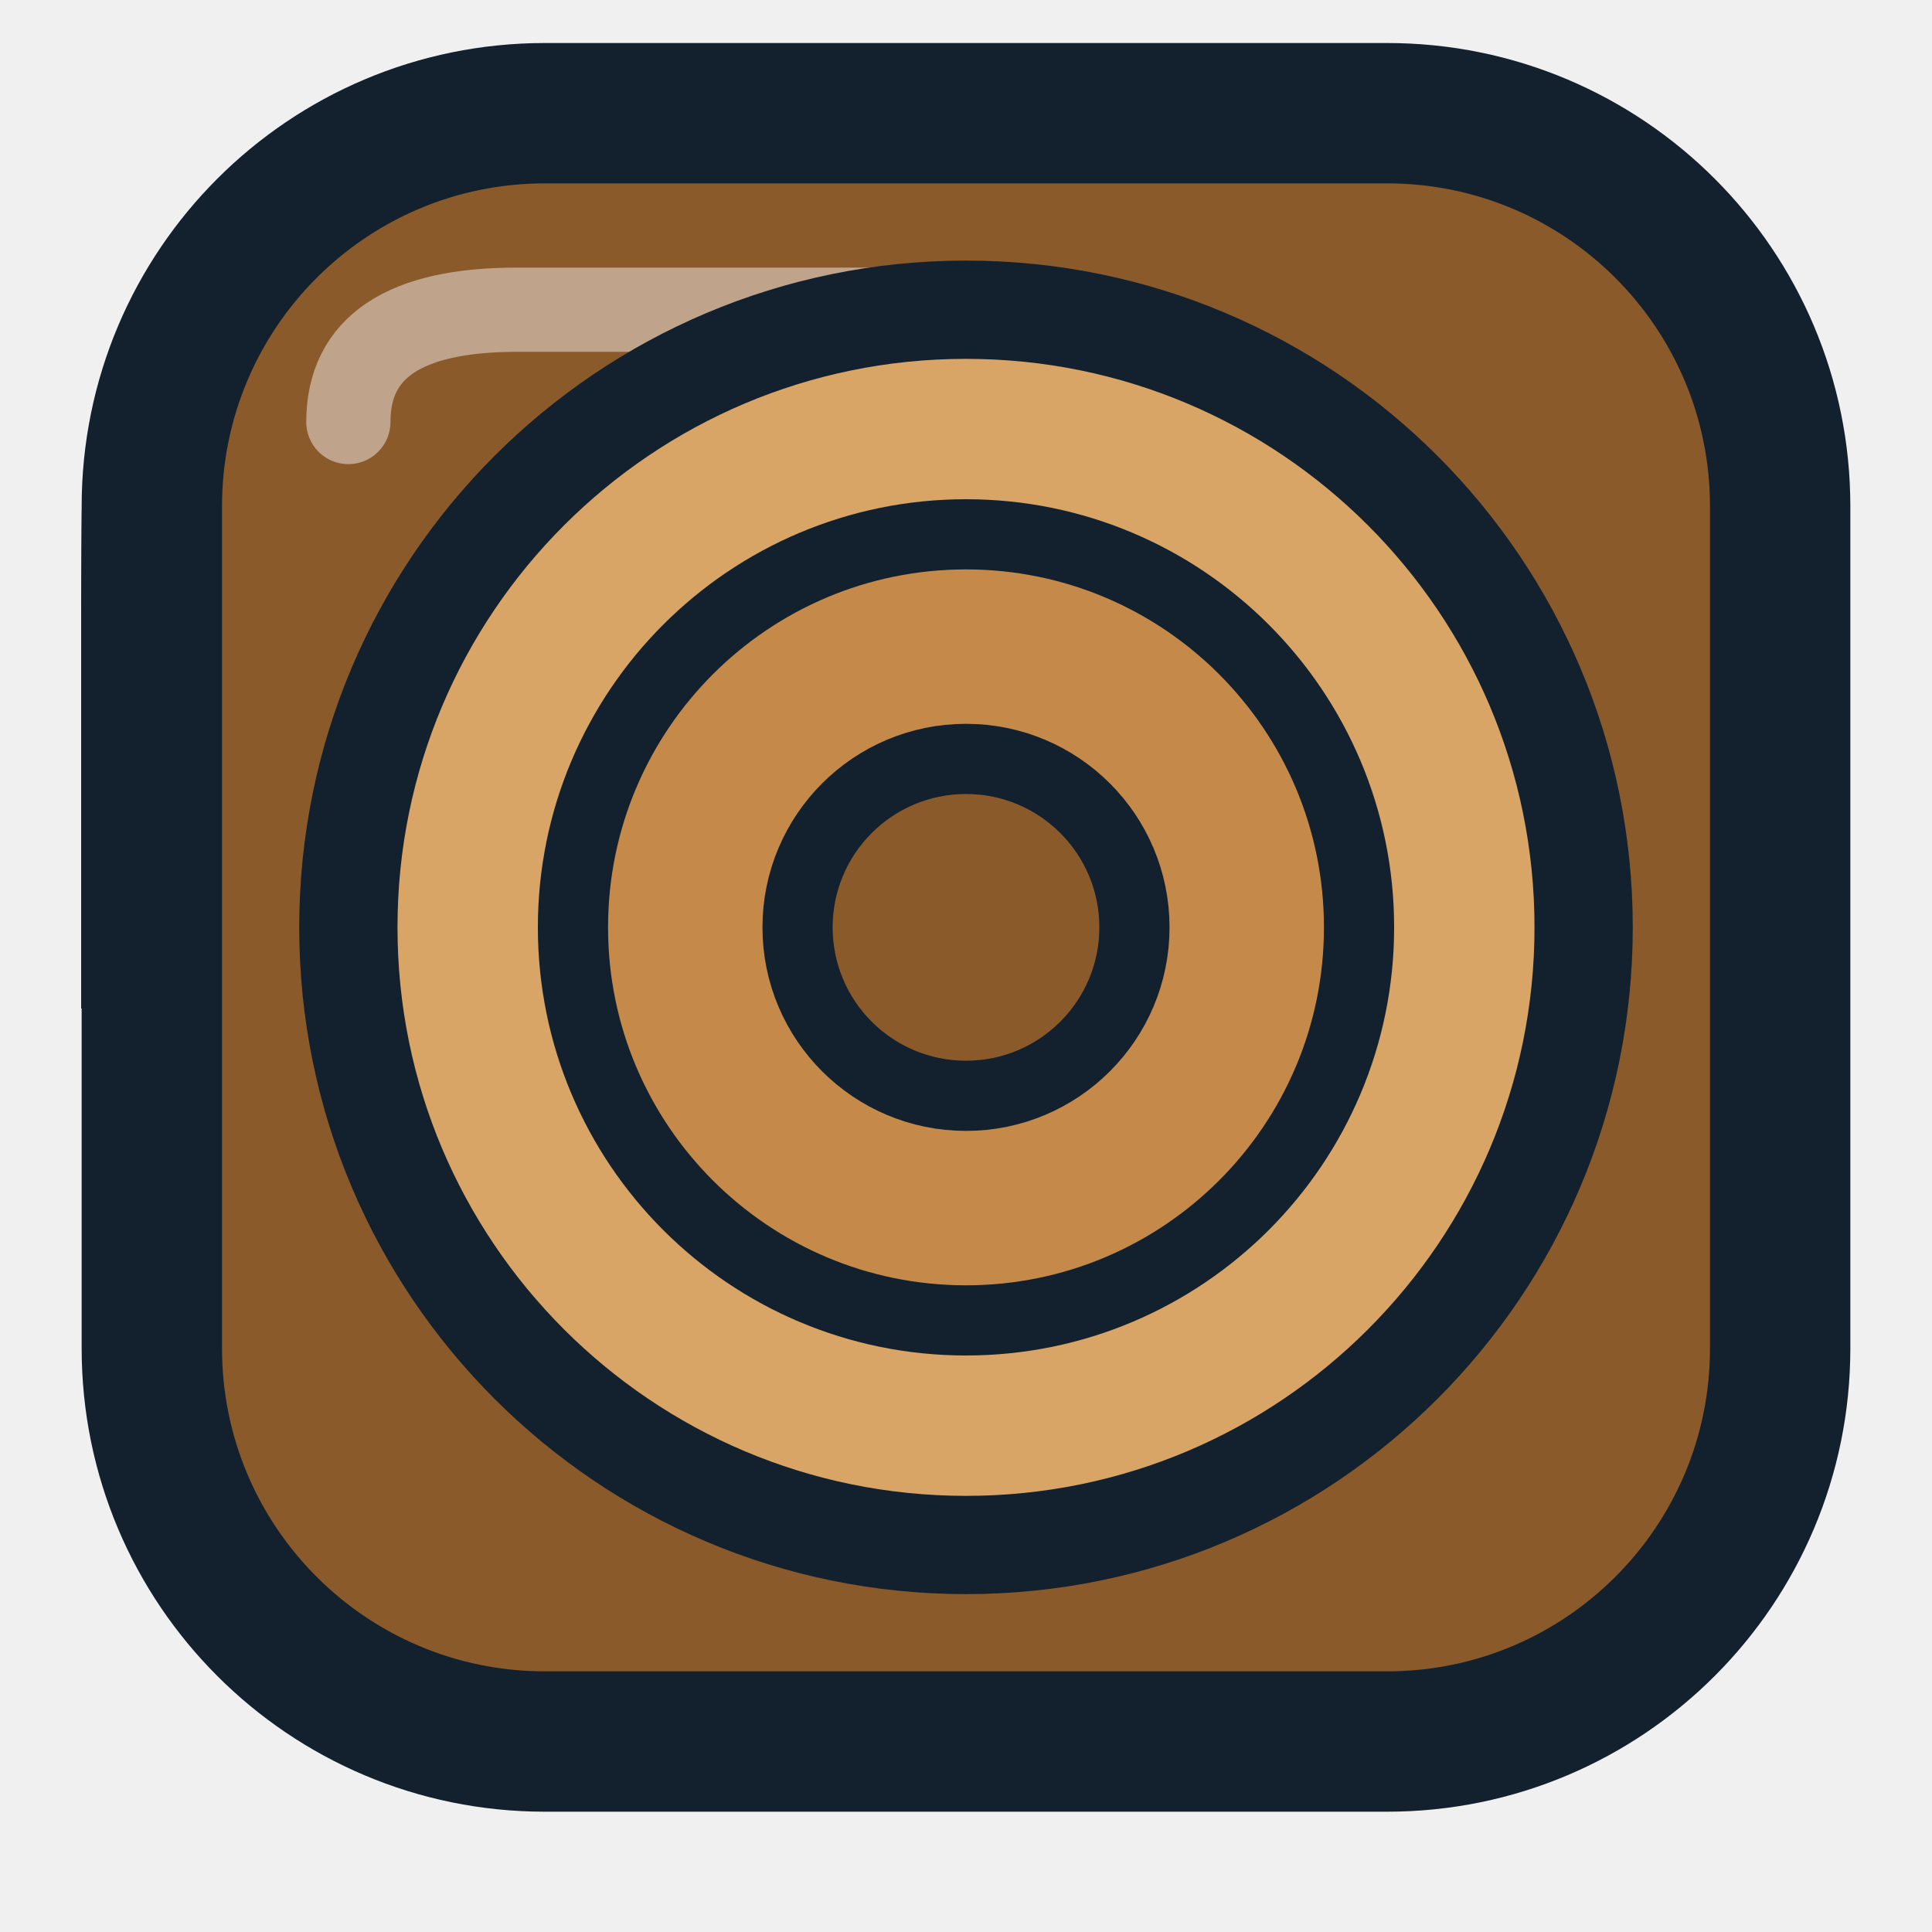
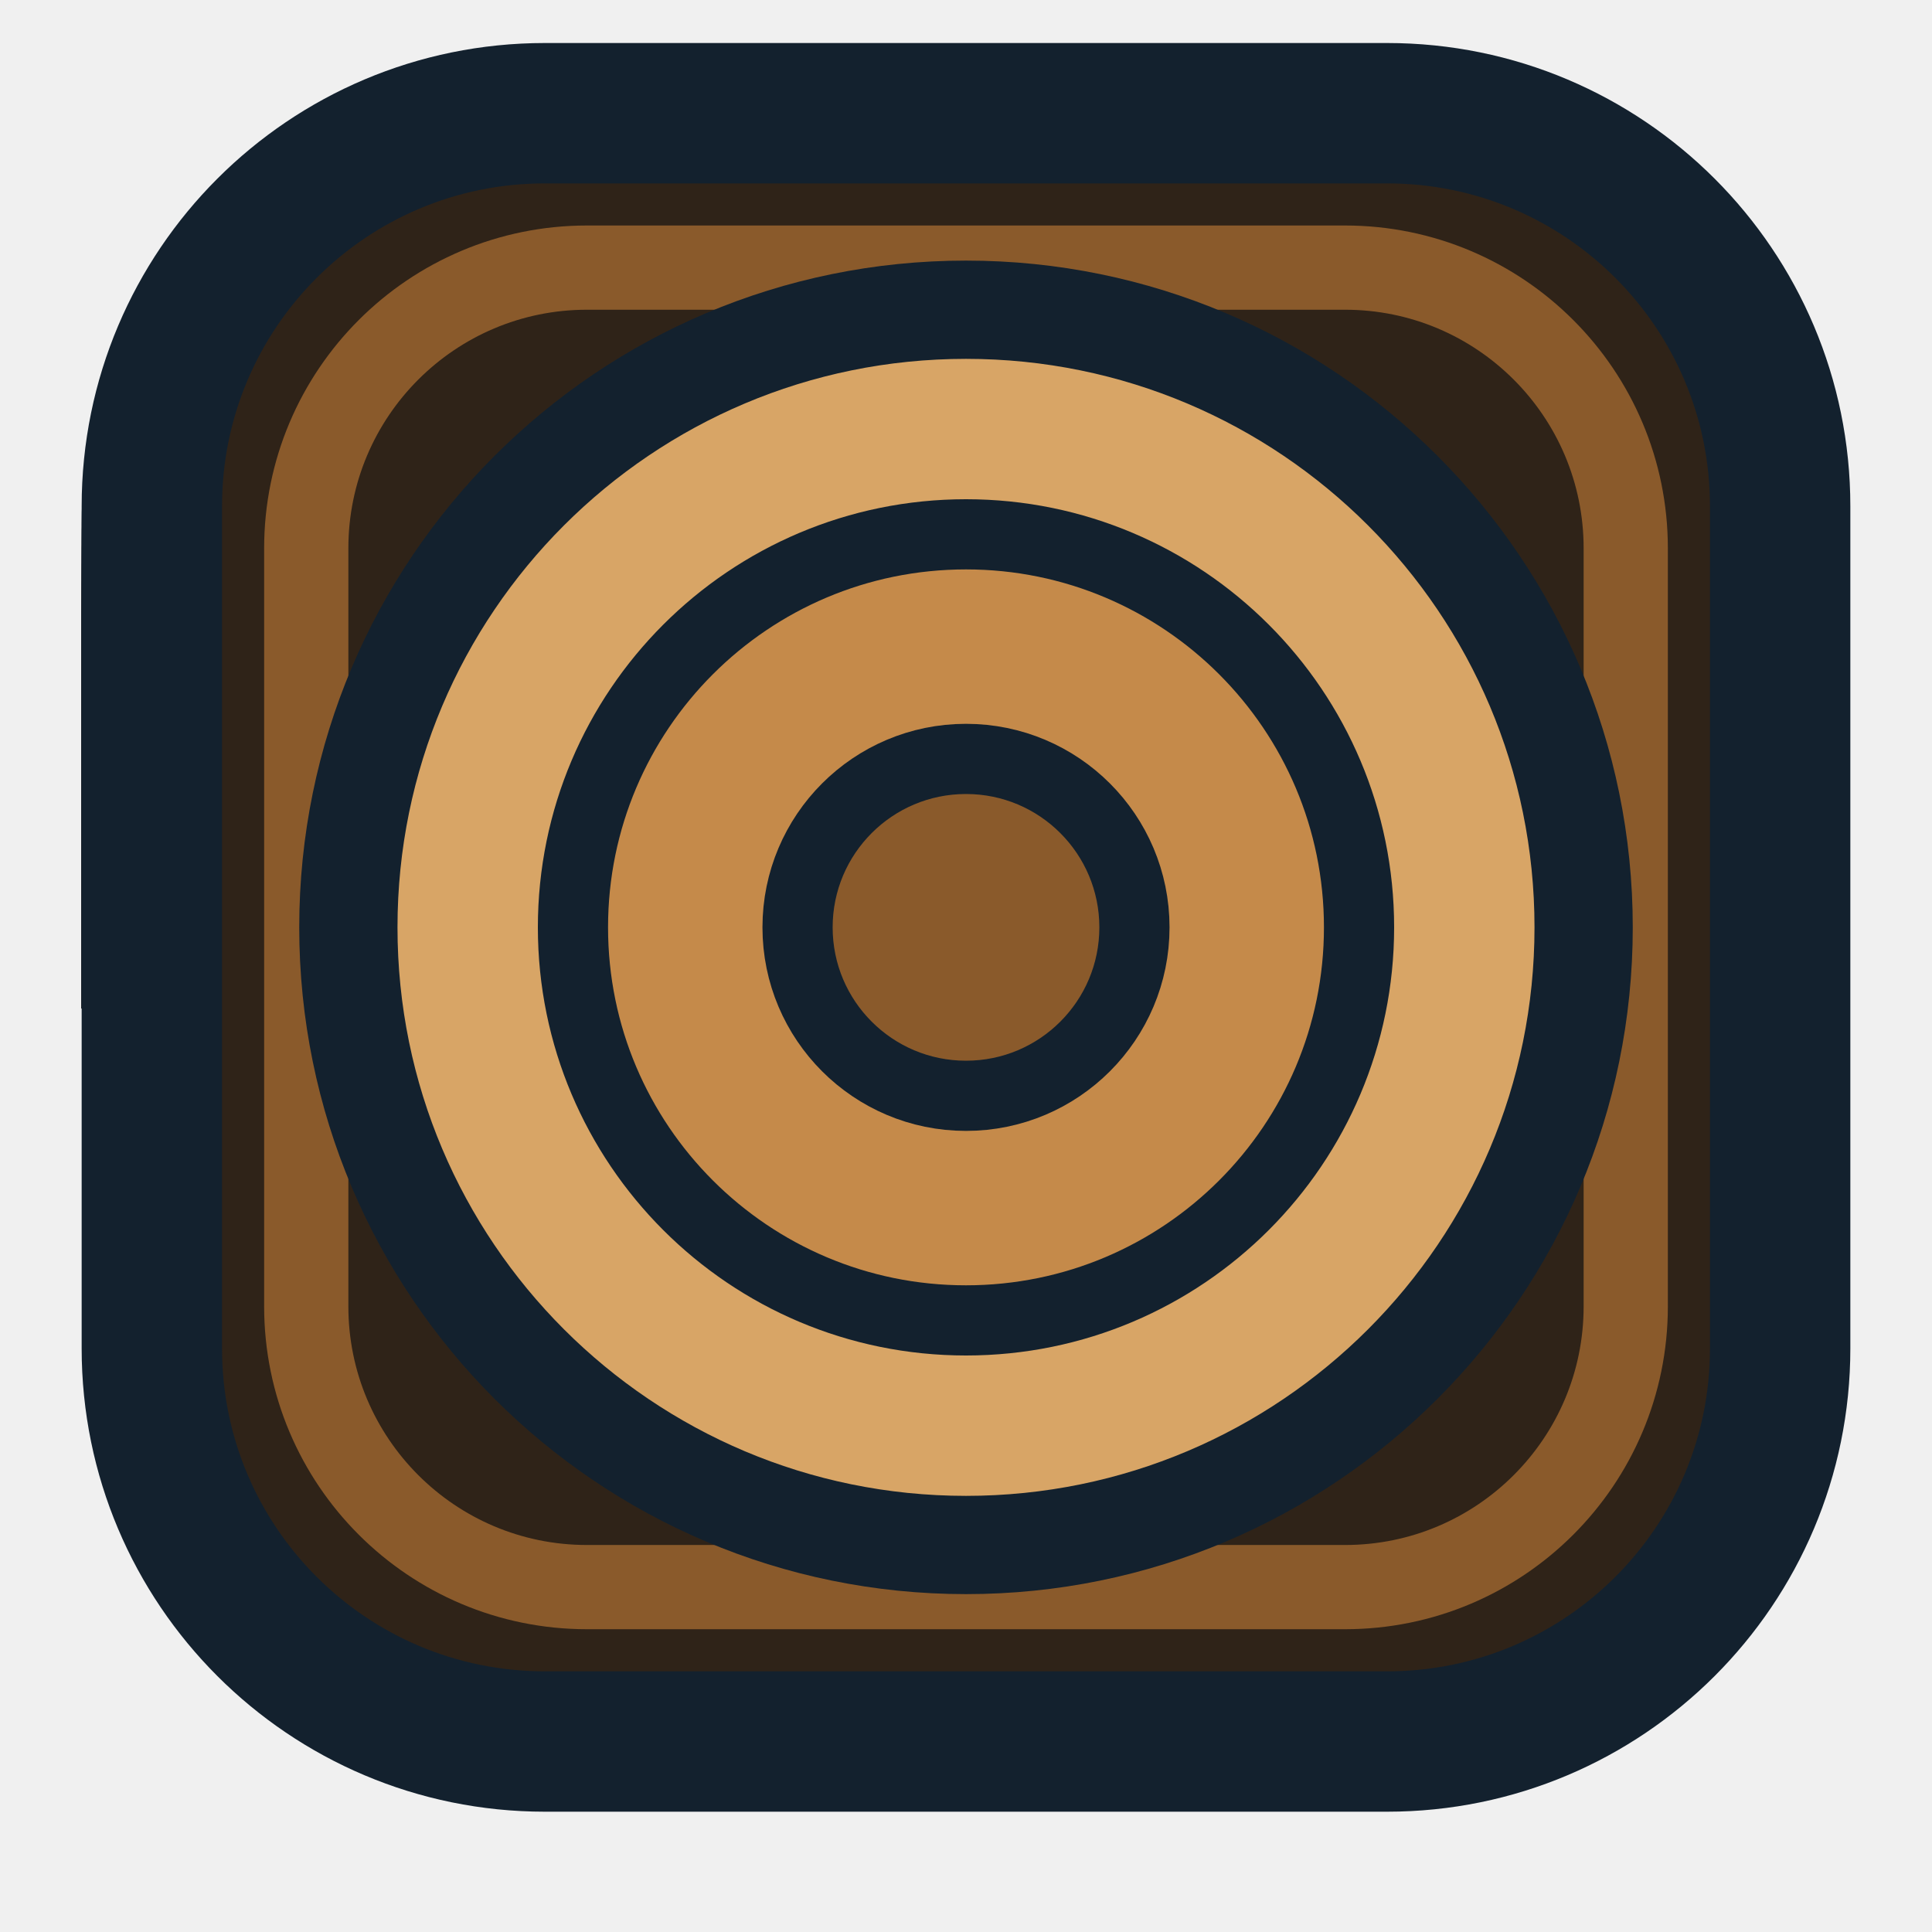
<svg xmlns="http://www.w3.org/2000/svg" viewBox="0 0 128 128" width="128" height="128">
  <defs>
    <filter id="dk" color-interpolation-filters="sRGB">
      <feColorMatrix type="matrix" values="0.32 0 0 0 0  0 0.30 0 0 0  0 0 0.34 0 0  0 0 0 1 0" />
    </filter>
  </defs>
  <svg x="4.48" y="8.96" width="119.04" height="119.04" viewBox="0 0 64 64" filter="url(#dk)">
-     <rect x="3" y="3" width="58" height="58" rx="14" fill="#8a5a2b" stroke="#13212e" stroke-width="5" />
-     <path d="M10 14 Q10 10 16 10 H34" fill="none" stroke="#fff" stroke-width="3" stroke-linecap="round" opacity="0.45" />
+     <rect x="3" y="3" width="58" height="58" rx="14" fill="#2f2318" stroke="#13212e" stroke-width="5" />
+     <rect x="8.5" y="8.5" width="47" height="47" rx="10" fill="none" stroke="#8a5a2b" stroke-width="3" />
    <g fill="#d8a566" stroke="#13212e" stroke-width="3.5" stroke-linejoin="round" stroke-linecap="round">
      <circle cx="32" cy="32" r="22" />
    </g>
    <g fill="#c58a4a" stroke="#13212e" stroke-width="2.5" stroke-linejoin="round" stroke-linecap="round">
      <circle cx="32" cy="32" r="14" />
    </g>
    <g fill="#8a5a2b" stroke="#13212e" stroke-width="2.5" stroke-linejoin="round" stroke-linecap="round">
      <circle cx="32" cy="32" r="6" />
    </g>
  </svg>
  <svg x="4.48" y="7.79" width="119.04" height="119.04" viewBox="0 0 64 64" filter="url(#dk)">
-     <rect x="3" y="3" width="58" height="58" rx="14" fill="#8a5a2b" stroke="#13212e" stroke-width="5" />
-     <path d="M10 14 Q10 10 16 10 H34" fill="none" stroke="#fff" stroke-width="3" stroke-linecap="round" opacity="0.45" />
+     <rect x="3" y="3" width="58" height="58" rx="14" fill="#2f2318" stroke="#13212e" stroke-width="5" />
+     <rect x="8.5" y="8.5" width="47" height="47" rx="10" fill="none" stroke="#8a5a2b" stroke-width="3" />
    <g fill="#d8a566" stroke="#13212e" stroke-width="3.5" stroke-linejoin="round" stroke-linecap="round">
      <circle cx="32" cy="32" r="22" />
    </g>
    <g fill="#c58a4a" stroke="#13212e" stroke-width="2.5" stroke-linejoin="round" stroke-linecap="round">
      <circle cx="32" cy="32" r="14" />
    </g>
    <g fill="#8a5a2b" stroke="#13212e" stroke-width="2.5" stroke-linejoin="round" stroke-linecap="round">
      <circle cx="32" cy="32" r="6" />
    </g>
  </svg>
  <svg x="4.48" y="6.61" width="119.04" height="119.04" viewBox="0 0 64 64" filter="url(#dk)">
-     <rect x="3" y="3" width="58" height="58" rx="14" fill="#8a5a2b" stroke="#13212e" stroke-width="5" />
-     <path d="M10 14 Q10 10 16 10 H34" fill="none" stroke="#fff" stroke-width="3" stroke-linecap="round" opacity="0.45" />
+     <rect x="3" y="3" width="58" height="58" rx="14" fill="#2f2318" stroke="#13212e" stroke-width="5" />
+     <rect x="8.5" y="8.5" width="47" height="47" rx="10" fill="none" stroke="#8a5a2b" stroke-width="3" />
    <g fill="#d8a566" stroke="#13212e" stroke-width="3.5" stroke-linejoin="round" stroke-linecap="round">
      <circle cx="32" cy="32" r="22" />
    </g>
    <g fill="#c58a4a" stroke="#13212e" stroke-width="2.5" stroke-linejoin="round" stroke-linecap="round">
      <circle cx="32" cy="32" r="14" />
    </g>
    <g fill="#8a5a2b" stroke="#13212e" stroke-width="2.5" stroke-linejoin="round" stroke-linecap="round">
      <circle cx="32" cy="32" r="6" />
    </g>
  </svg>
  <svg x="4.48" y="5.44" width="119.04" height="119.04" viewBox="0 0 64 64" filter="url(#dk)">
-     <rect x="3" y="3" width="58" height="58" rx="14" fill="#8a5a2b" stroke="#13212e" stroke-width="5" />
-     <path d="M10 14 Q10 10 16 10 H34" fill="none" stroke="#fff" stroke-width="3" stroke-linecap="round" opacity="0.45" />
+     <rect x="3" y="3" width="58" height="58" rx="14" fill="#2f2318" stroke="#13212e" stroke-width="5" />
+     <rect x="8.5" y="8.5" width="47" height="47" rx="10" fill="none" stroke="#8a5a2b" stroke-width="3" />
    <g fill="#d8a566" stroke="#13212e" stroke-width="3.5" stroke-linejoin="round" stroke-linecap="round">
      <circle cx="32" cy="32" r="22" />
    </g>
    <g fill="#c58a4a" stroke="#13212e" stroke-width="2.5" stroke-linejoin="round" stroke-linecap="round">
      <circle cx="32" cy="32" r="14" />
    </g>
    <g fill="#8a5a2b" stroke="#13212e" stroke-width="2.5" stroke-linejoin="round" stroke-linecap="round">
      <circle cx="32" cy="32" r="6" />
    </g>
  </svg>
  <svg x="4.48" y="4.27" width="119.04" height="119.04" viewBox="0 0 64 64" filter="url(#dk)">
-     <rect x="3" y="3" width="58" height="58" rx="14" fill="#8a5a2b" stroke="#13212e" stroke-width="5" />
-     <path d="M10 14 Q10 10 16 10 H34" fill="none" stroke="#fff" stroke-width="3" stroke-linecap="round" opacity="0.45" />
+     <rect x="3" y="3" width="58" height="58" rx="14" fill="#2f2318" stroke="#13212e" stroke-width="5" />
+     <rect x="8.5" y="8.5" width="47" height="47" rx="10" fill="none" stroke="#8a5a2b" stroke-width="3" />
    <g fill="#d8a566" stroke="#13212e" stroke-width="3.5" stroke-linejoin="round" stroke-linecap="round">
      <circle cx="32" cy="32" r="22" />
    </g>
    <g fill="#c58a4a" stroke="#13212e" stroke-width="2.5" stroke-linejoin="round" stroke-linecap="round">
      <circle cx="32" cy="32" r="14" />
    </g>
    <g fill="#8a5a2b" stroke="#13212e" stroke-width="2.5" stroke-linejoin="round" stroke-linecap="round">
      <circle cx="32" cy="32" r="6" />
    </g>
  </svg>
  <svg x="4.48" y="3.09" width="119.04" height="119.04" viewBox="0 0 64 64" filter="url(#dk)">
-     <rect x="3" y="3" width="58" height="58" rx="14" fill="#8a5a2b" stroke="#13212e" stroke-width="5" />
-     <path d="M10 14 Q10 10 16 10 H34" fill="none" stroke="#fff" stroke-width="3" stroke-linecap="round" opacity="0.45" />
+     <rect x="3" y="3" width="58" height="58" rx="14" fill="#2f2318" stroke="#13212e" stroke-width="5" />
+     <rect x="8.5" y="8.5" width="47" height="47" rx="10" fill="none" stroke="#8a5a2b" stroke-width="3" />
    <g fill="#d8a566" stroke="#13212e" stroke-width="3.5" stroke-linejoin="round" stroke-linecap="round">
      <circle cx="32" cy="32" r="22" />
    </g>
    <g fill="#c58a4a" stroke="#13212e" stroke-width="2.5" stroke-linejoin="round" stroke-linecap="round">
      <circle cx="32" cy="32" r="14" />
    </g>
    <g fill="#8a5a2b" stroke="#13212e" stroke-width="2.5" stroke-linejoin="round" stroke-linecap="round">
      <circle cx="32" cy="32" r="6" />
    </g>
  </svg>
  <svg x="4.48" y="1.92" width="119.04" height="119.04" viewBox="0 0 64 64">
-     <rect x="3" y="3" width="58" height="58" rx="14" fill="#8a5a2b" stroke="#13212e" stroke-width="5" />
-     <path d="M10 14 Q10 10 16 10 H34" fill="none" stroke="#fff" stroke-width="3" stroke-linecap="round" opacity="0.45" />
+     <rect x="3" y="3" width="58" height="58" rx="14" fill="#2f2318" stroke="#13212e" stroke-width="5" />
+     <rect x="8.5" y="8.5" width="47" height="47" rx="10" fill="none" stroke="#8a5a2b" stroke-width="3" />
    <g fill="#d8a566" stroke="#13212e" stroke-width="3.5" stroke-linejoin="round" stroke-linecap="round">
      <circle cx="32" cy="32" r="22" />
    </g>
    <g fill="#c58a4a" stroke="#13212e" stroke-width="2.5" stroke-linejoin="round" stroke-linecap="round">
      <circle cx="32" cy="32" r="14" />
    </g>
    <g fill="#8a5a2b" stroke="#13212e" stroke-width="2.5" stroke-linejoin="round" stroke-linecap="round">
      <circle cx="32" cy="32" r="6" />
    </g>
  </svg>
</svg>
